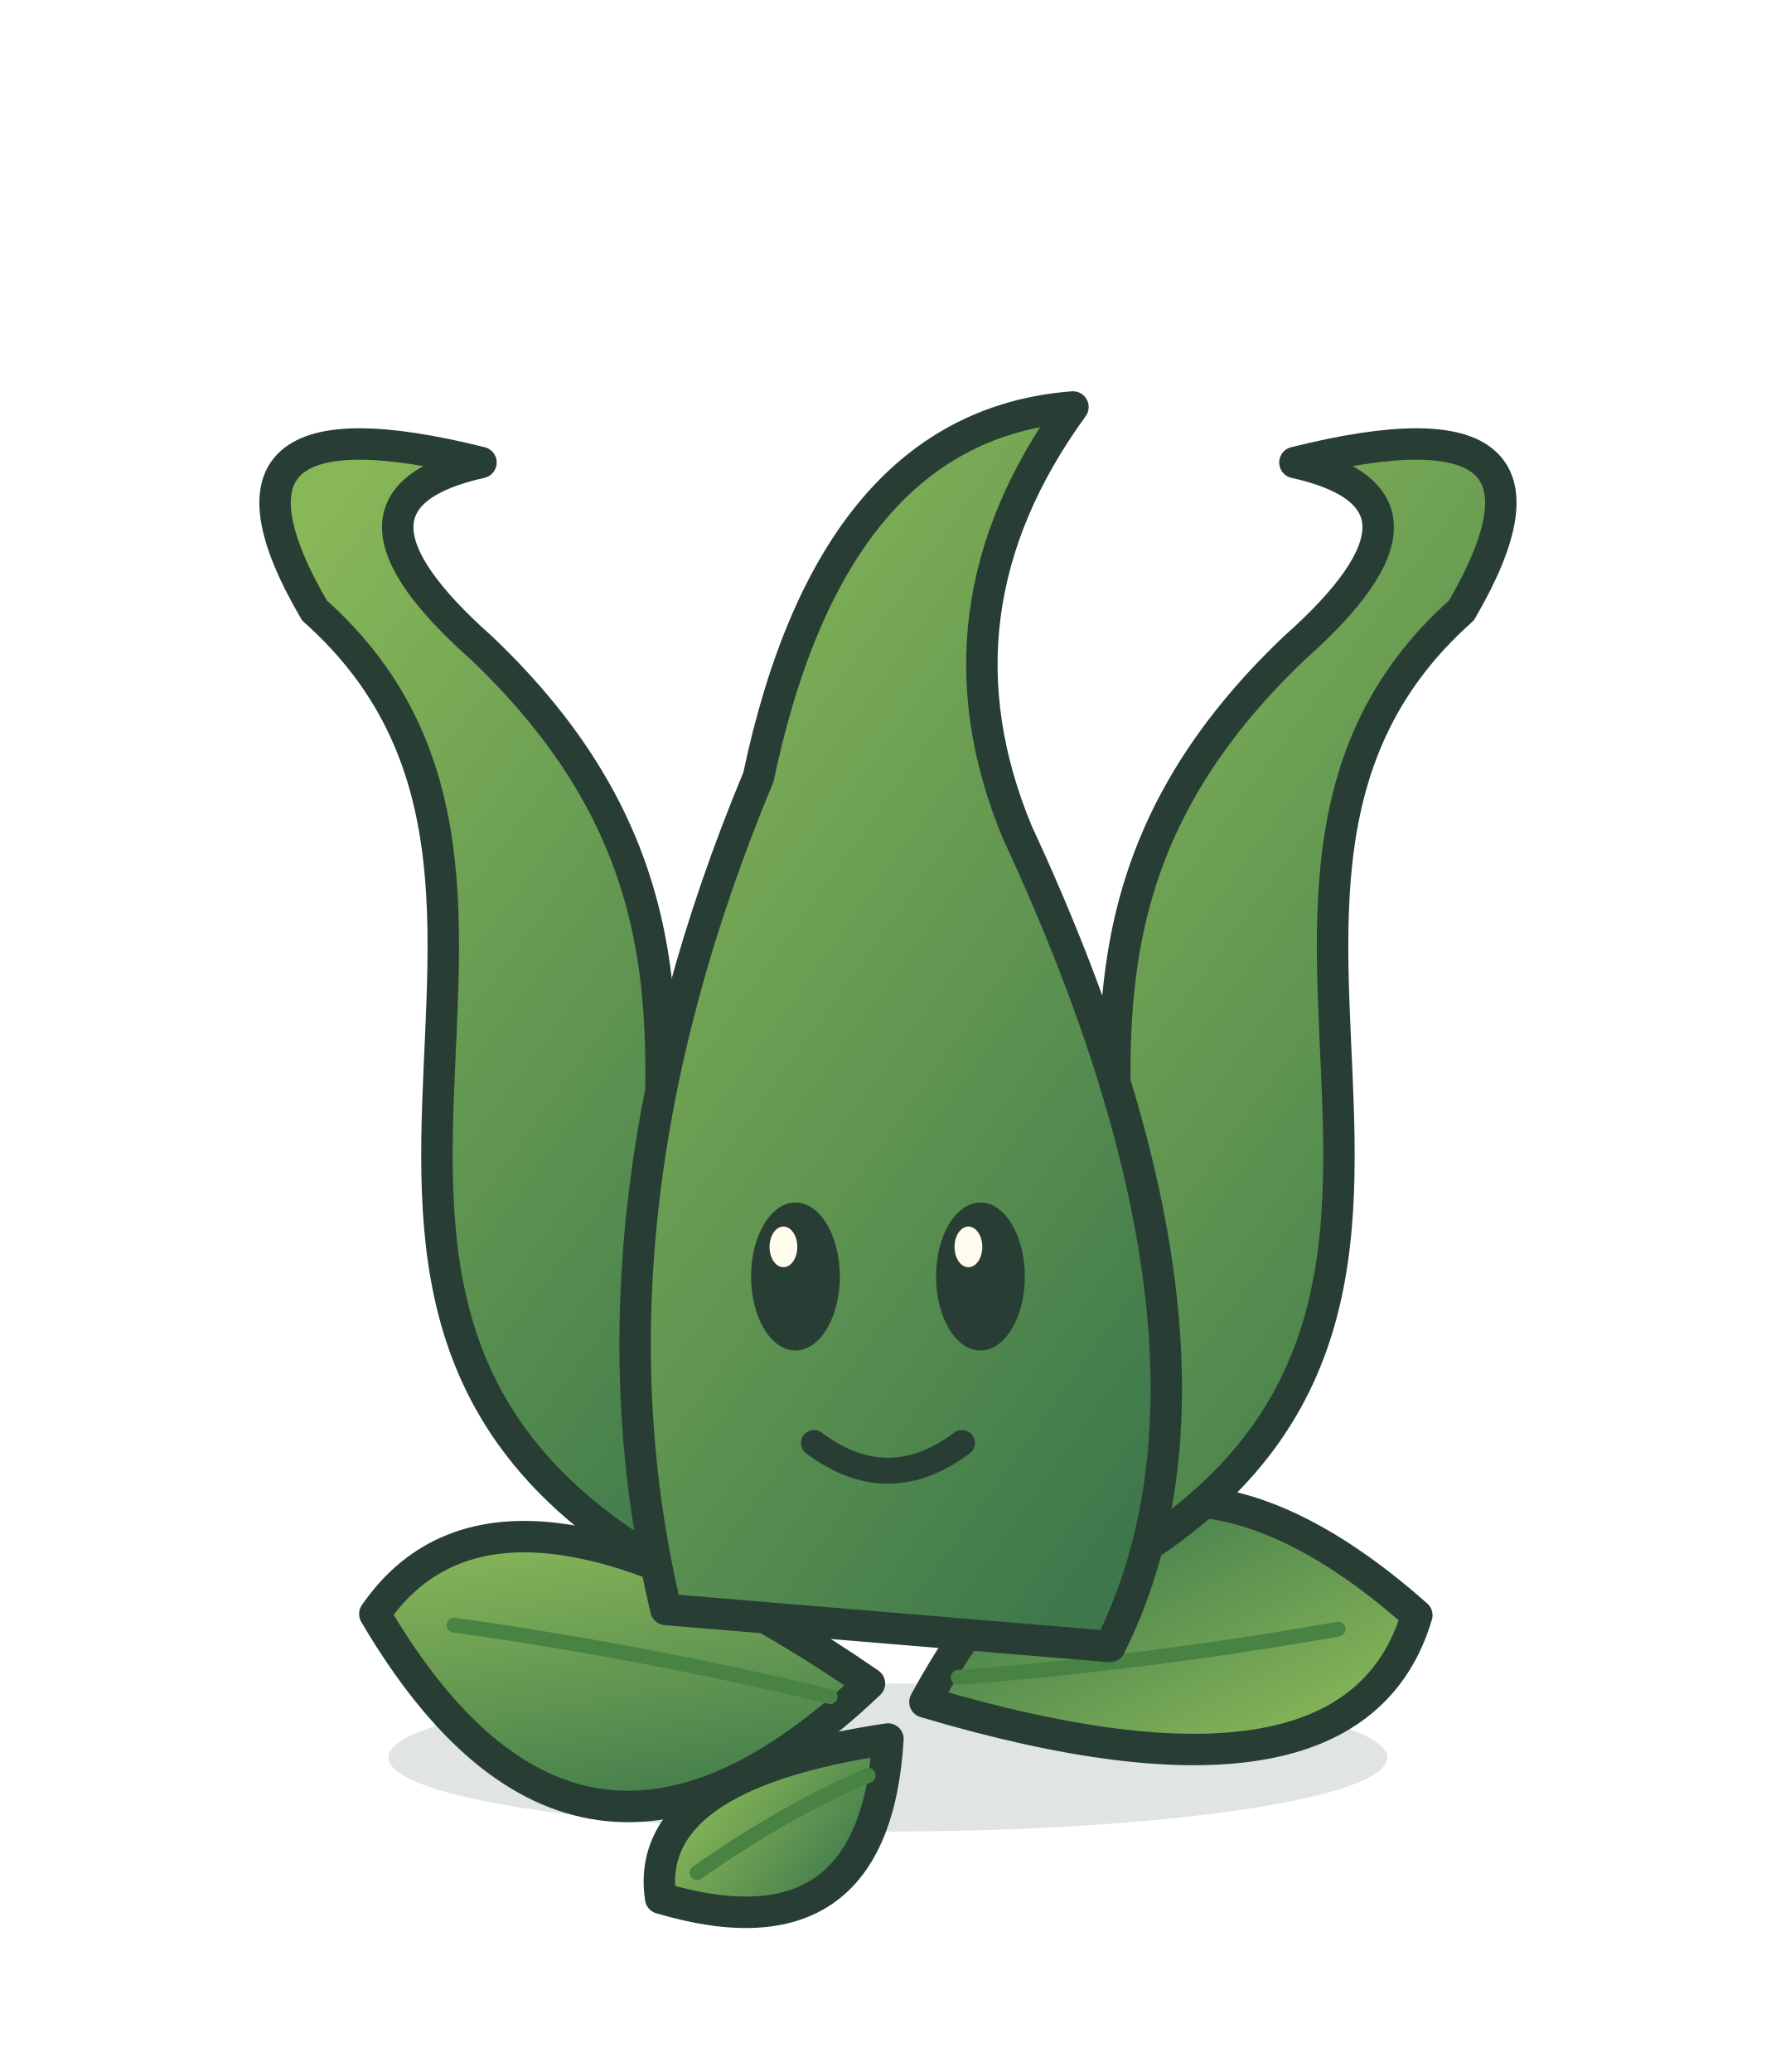
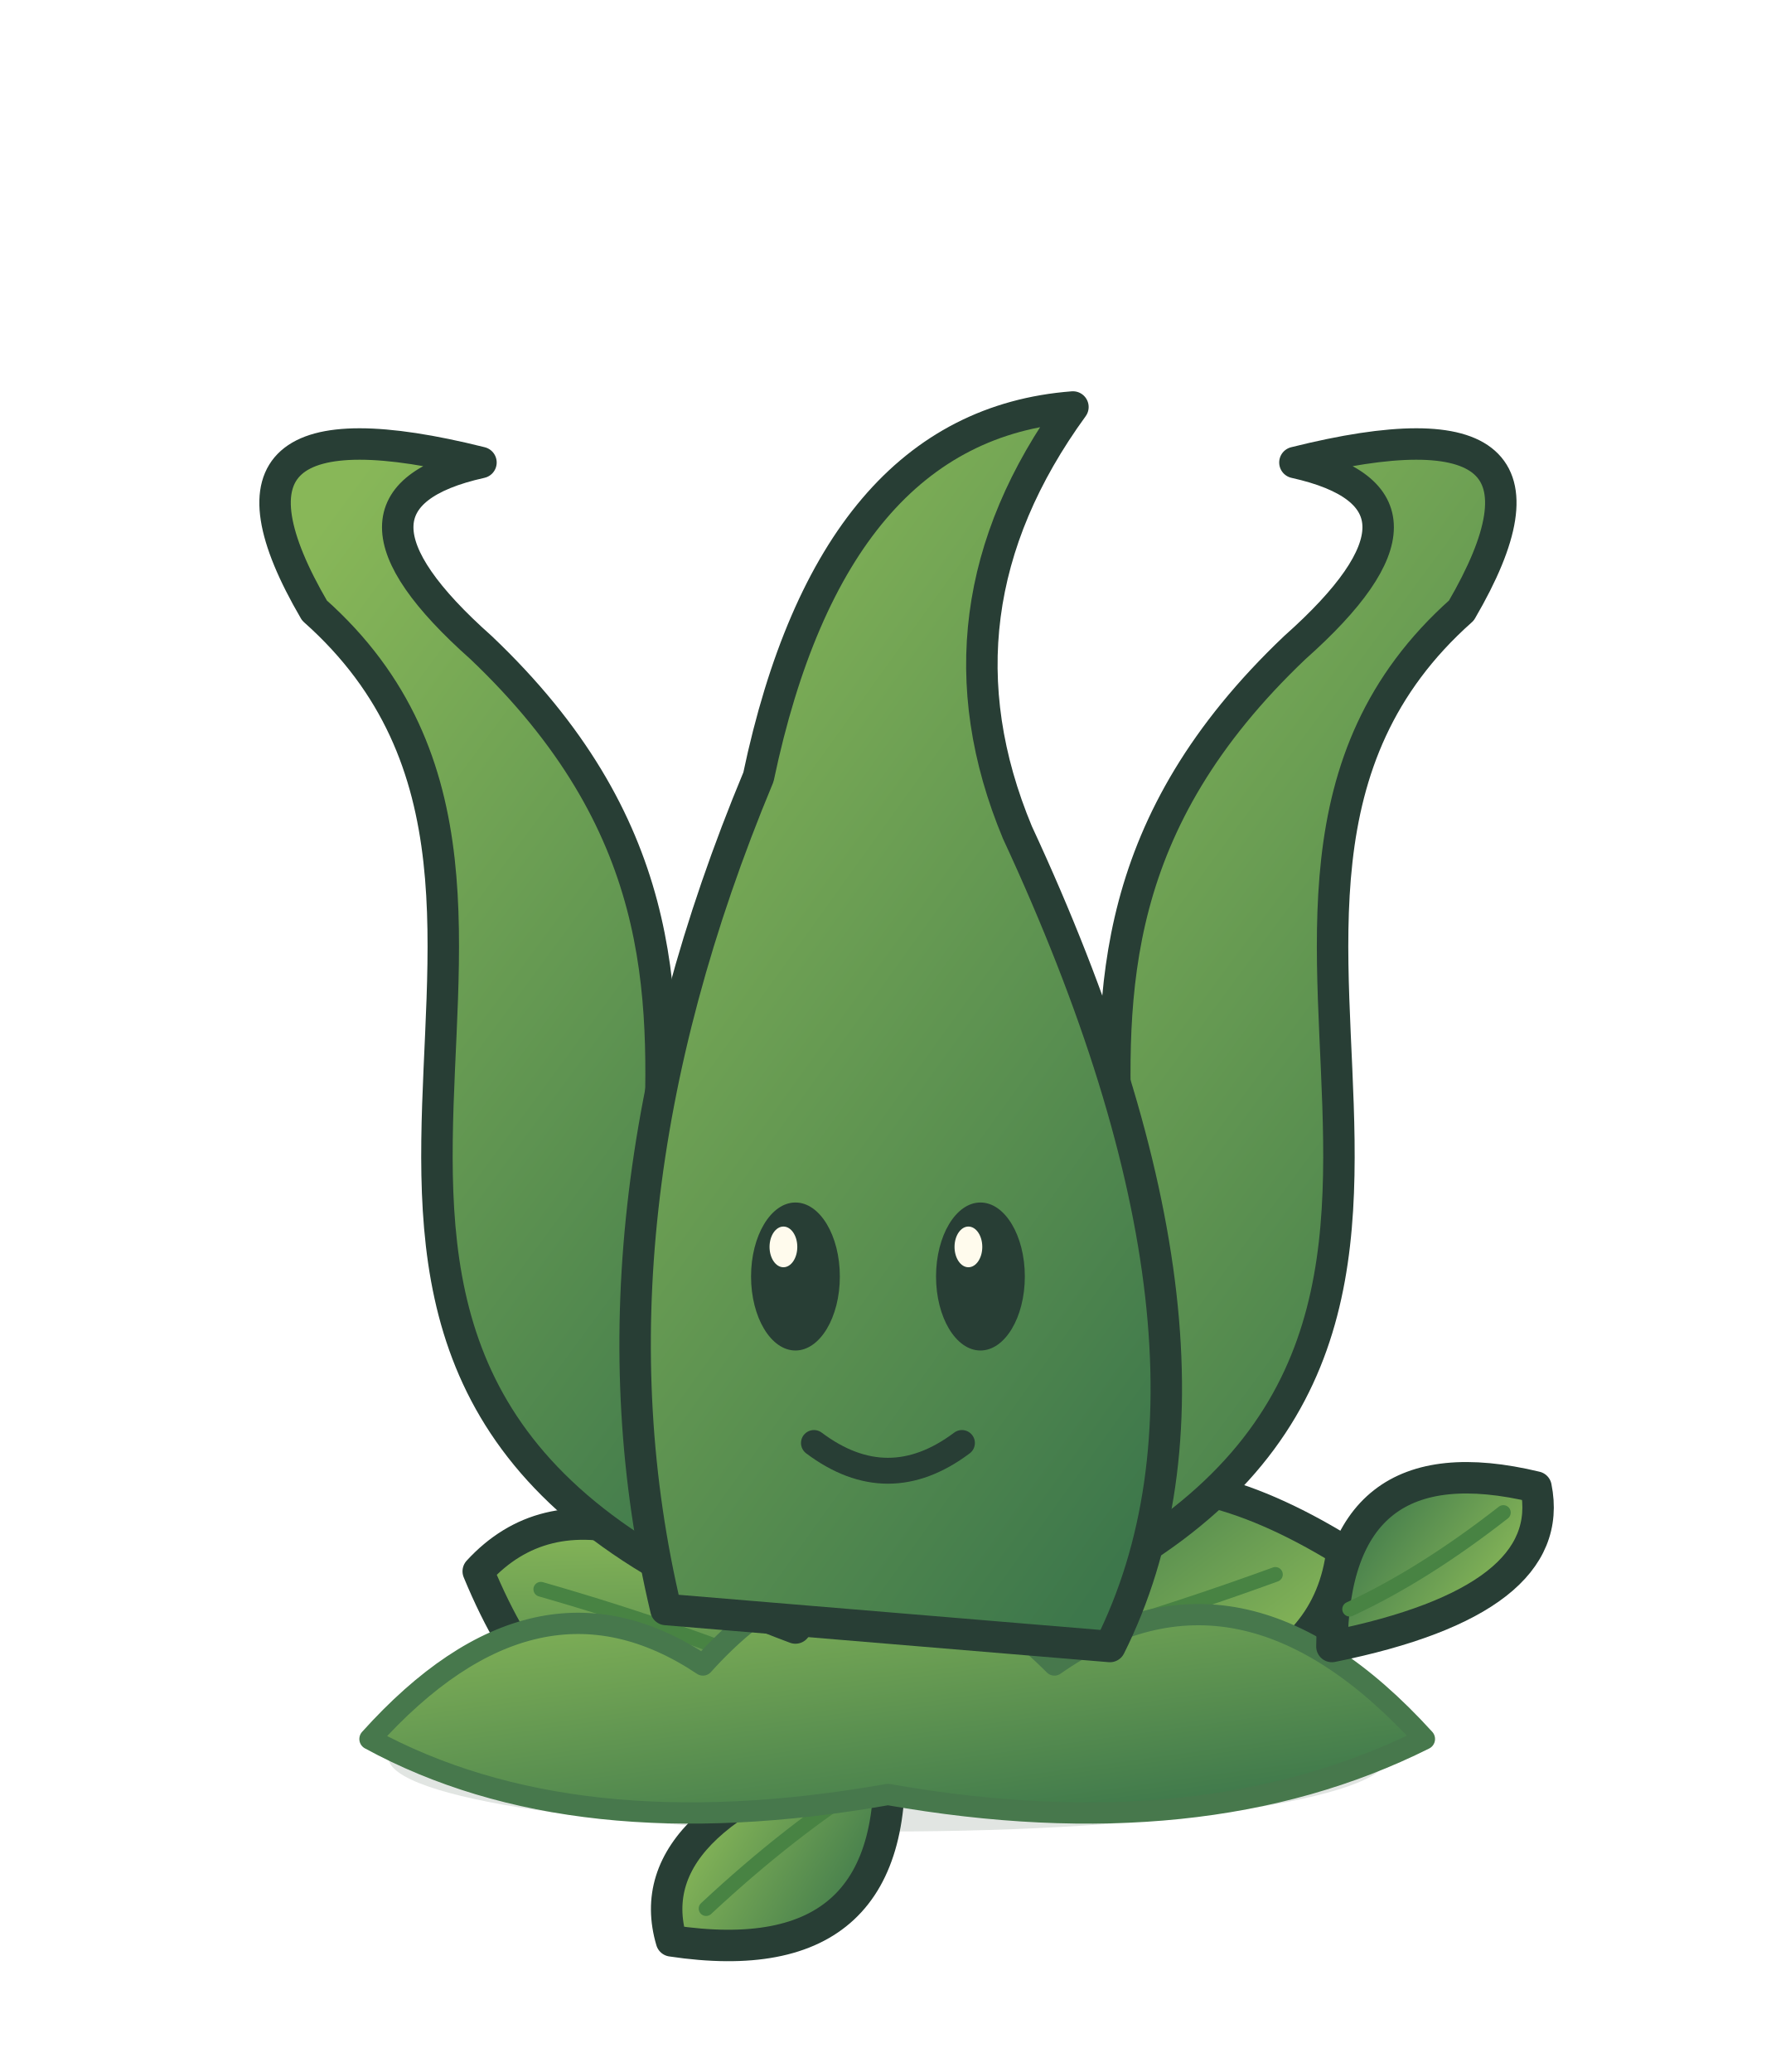
- <svg xmlns="http://www.w3.org/2000/svg" width="192" height="224" viewBox="-48 -60 96 112">
+ <svg xmlns="http://www.w3.org/2000/svg" width="192" height="224" viewBox="-48 -60 96 112" data-plant-kind="tangle_kelp" data-art-signature="32535c4f9270">
  <defs>
    <linearGradient id="pea" x1=".2" y1="0" x2=".8" y2="1">
      <stop stop-color="#b7dc7a" />
      <stop offset="1" stop-color="#55904d" />
    </linearGradient>
    <linearGradient id="leaf" x1=".2" y1="0" x2=".8" y2="1">
      <stop stop-color="#88b758" />
      <stop offset="1" stop-color="#3d774b" />
    </linearGradient>
    <linearGradient id="gold" x1=".2" y1="0" x2=".8" y2="1">
      <stop stop-color="#fbe4a0" />
      <stop offset="1" stop-color="#d6953f" />
    </linearGradient>
    <linearGradient id="sun" x1=".2" y1="0" x2=".8" y2="1">
      <stop stop-color="#f0bd65" />
      <stop offset="1" stop-color="#bf813d" />
    </linearGradient>
    <linearGradient id="cream" x1=".2" y1="0" x2=".8" y2="1">
      <stop stop-color="#fff3d4" />
      <stop offset="1" stop-color="#d9be99" />
    </linearGradient>
    <linearGradient id="bark" x1=".2" y1="0" x2=".8" y2="1">
      <stop stop-color="#dcb474" />
      <stop offset="1" stop-color="#aa783f" />
    </linearGradient>
    <linearGradient id="ice" x1=".2" y1="0" x2=".8" y2="1">
      <stop stop-color="#d7f5f4" />
      <stop offset="1" stop-color="#72abc8" />
    </linearGradient>
    <linearGradient id="mint" x1=".2" y1="0" x2=".8" y2="1">
      <stop stop-color="#bfe8cb" />
      <stop offset="1" stop-color="#599993" />
    </linearGradient>
    <linearGradient id="rose" x1=".2" y1="0" x2=".8" y2="1">
      <stop stop-color="#f3b6bd" />
      <stop offset="1" stop-color="#c36282" />
    </linearGradient>
    <linearGradient id="violet" x1=".2" y1="0" x2=".8" y2="1">
      <stop stop-color="#d9c2e9" />
      <stop offset="1" stop-color="#997bb7" />
    </linearGradient>
    <linearGradient id="plum" x1=".2" y1="0" x2=".8" y2="1">
      <stop stop-color="#a995c5" />
      <stop offset="1" stop-color="#665c8a" />
    </linearGradient>
    <linearGradient id="night" x1=".2" y1="0" x2=".8" y2="1">
      <stop stop-color="#6e6b88" />
      <stop offset="1" stop-color="#35394e" />
    </linearGradient>
    <linearGradient id="fire" x1=".2" y1="0" x2=".8" y2="1">
      <stop stop-color="#fbc478" />
      <stop offset="1" stop-color="#dc7243" />
    </linearGradient>
    <linearGradient id="stone" x1=".2" y1="0" x2=".8" y2="1">
      <stop stop-color="#b3bbae" />
      <stop offset="1" stop-color="#747f7b" />
    </linearGradient>
  </defs>
  <ellipse cx="0" cy="35" rx="27" ry="4" fill="#233e2b" opacity=".14" stroke="none" stroke-width="0" />
-   <g transform="translate(-1 31) rotate(8)">
-     <path d="M0 0 Q-21.6 -10.8 -27 0 Q-13.5 17.01 0 0Z" fill="url(#leaf)" stroke="#283e35" stroke-width="1.7" stroke-linejoin="round" stroke-linecap="round" />
-     <path d="M-2 1 Q-12.15 0 -22.68 0" fill="none" stroke="#488343" stroke-width="0.8" stroke-linejoin="round" stroke-linecap="round" />
+   <g transform="translate(-1 31) rotate(16)">
+     <path d="M0 0 Q-17.6 -8.8 -22 0 Q-11.0 13.86 0 0Z" fill="url(#leaf)" stroke="#283e35" stroke-width="1.7" stroke-linejoin="round" stroke-linecap="round" />
+     <path d="M-2 1 Q-9.9 0 -18.48 0" fill="none" stroke="#488343" stroke-width="0.8" stroke-linejoin="round" stroke-linecap="round" />
  </g>
-   <g transform="translate(2 32) rotate(170)">
-     <path d="M0 0 Q-21.6 -10.8 -27 0 Q-13.5 17.01 0 0Z" fill="url(#leaf)" stroke="#283e35" stroke-width="1.7" stroke-linejoin="round" stroke-linecap="round" />
-     <path d="M-2 1 Q-12.15 0 -22.68 0" fill="none" stroke="#488343" stroke-width="0.8" stroke-linejoin="round" stroke-linecap="round" />
+   <g transform="translate(2 32) rotate(160)">
+     <path d="M0 0 Q-19.2 -9.6 -24 0 Q-12.0 15.12 0 0Z" fill="url(#leaf)" stroke="#283e35" stroke-width="1.7" stroke-linejoin="round" stroke-linecap="round" />
+     <path d="M-2 1 Q-10.8 0 -20.16 0" fill="none" stroke="#488343" stroke-width="0.8" stroke-linejoin="round" stroke-linecap="round" />
  </g>
-   <g transform="translate(0 34) rotate(-35)">
-     <path d="M0 0 Q-12.0 -6.0 -15 0 Q-7.5 9.45 0 0Z" fill="url(#leaf)" stroke="#283e35" stroke-width="1.7" stroke-linejoin="round" stroke-linecap="round" />
-     <path d="M-2 1 Q-6.75 0 -12.6 0" fill="none" stroke="#488343" stroke-width="0.8" stroke-linejoin="round" stroke-linecap="round" />
+   <g transform="translate(0 34) rotate(-43)">
+     <path d="M0 0 Q-12.8 -6.4 -16 0 Q-8.0 10.08 0 0Z" fill="url(#leaf)" stroke="#283e35" stroke-width="1.7" stroke-linejoin="round" stroke-linecap="round" />
+     <path d="M-2 1 Q-7.2 0 -13.44 0" fill="none" stroke="#488343" stroke-width="0.8" stroke-linejoin="round" stroke-linecap="round" />
+   </g>
+   <path d="M-28 34 Q-19 24 -10 30 Q-1 20 9 30 Q19 23 29 34 Q17 40 0 37 Q-17 40 -28 34Z" fill="url(#leaf)" stroke="#47784c" stroke-width="1.15" stroke-linejoin="round" stroke-linecap="round" />
+   <g transform="translate(24 29) rotate(142)">
+     <path d="M0 0 Q-11.2 -5.6 -14 0 Q-7.0 8.82 0 0Z" fill="url(#leaf)" stroke="#283e35" stroke-width="1.7" stroke-linejoin="round" stroke-linecap="round" />
+     <path d="M-2 1 Q-6.3 0 -11.76 0" fill="none" stroke="#488343" stroke-width="0.8" stroke-linejoin="round" stroke-linecap="round" />
  </g>
  <path d="M-5 28 C-40 15 -13 -11 -31 -27 Q-38 -39 -22 -35 Q-31 -33 -22 -25 C-2 -6 -22 11 -5 28Z" fill="url(#leaf)" stroke="#283e35" stroke-width="1.7" stroke-linejoin="round" stroke-linecap="round" />
  <path d="M5 28 C40 15 13 -11 31 -27 Q38 -39 22 -35 Q31 -33 22 -25 C2 -6 22 11 5 28Z" fill="url(#leaf)" stroke="#283e35" stroke-width="1.7" stroke-linejoin="round" stroke-linecap="round" />
  <path d="M-12 27 Q-17 6 -7 -18 Q-3 -37 10 -38 Q2 -27 7 -15 Q20 13 12 29Z" fill="url(#leaf)" stroke="#283e35" stroke-width="1.7" stroke-linejoin="round" stroke-linecap="round" />
  <ellipse cx="-5" cy="9" rx="2.4" ry="4" fill="#283e35" stroke="none" stroke-width="1.4" />
  <ellipse cx="-5.65" cy="7.4" rx="0.75" ry="1.1" fill="#fffbed" stroke="none" stroke-width="1.4" />
  <ellipse cx="5" cy="9" rx="2.4" ry="4" fill="#283e35" stroke="none" stroke-width="1.4" />
  <ellipse cx="4.35" cy="7.4" rx="0.75" ry="1.1" fill="#fffbed" stroke="none" stroke-width="1.4" />
  <path d="M-4 18 q4 3 8 0" fill="none" stroke="#283e35" stroke-width="1.4" stroke-linejoin="round" stroke-linecap="round" />
</svg>
